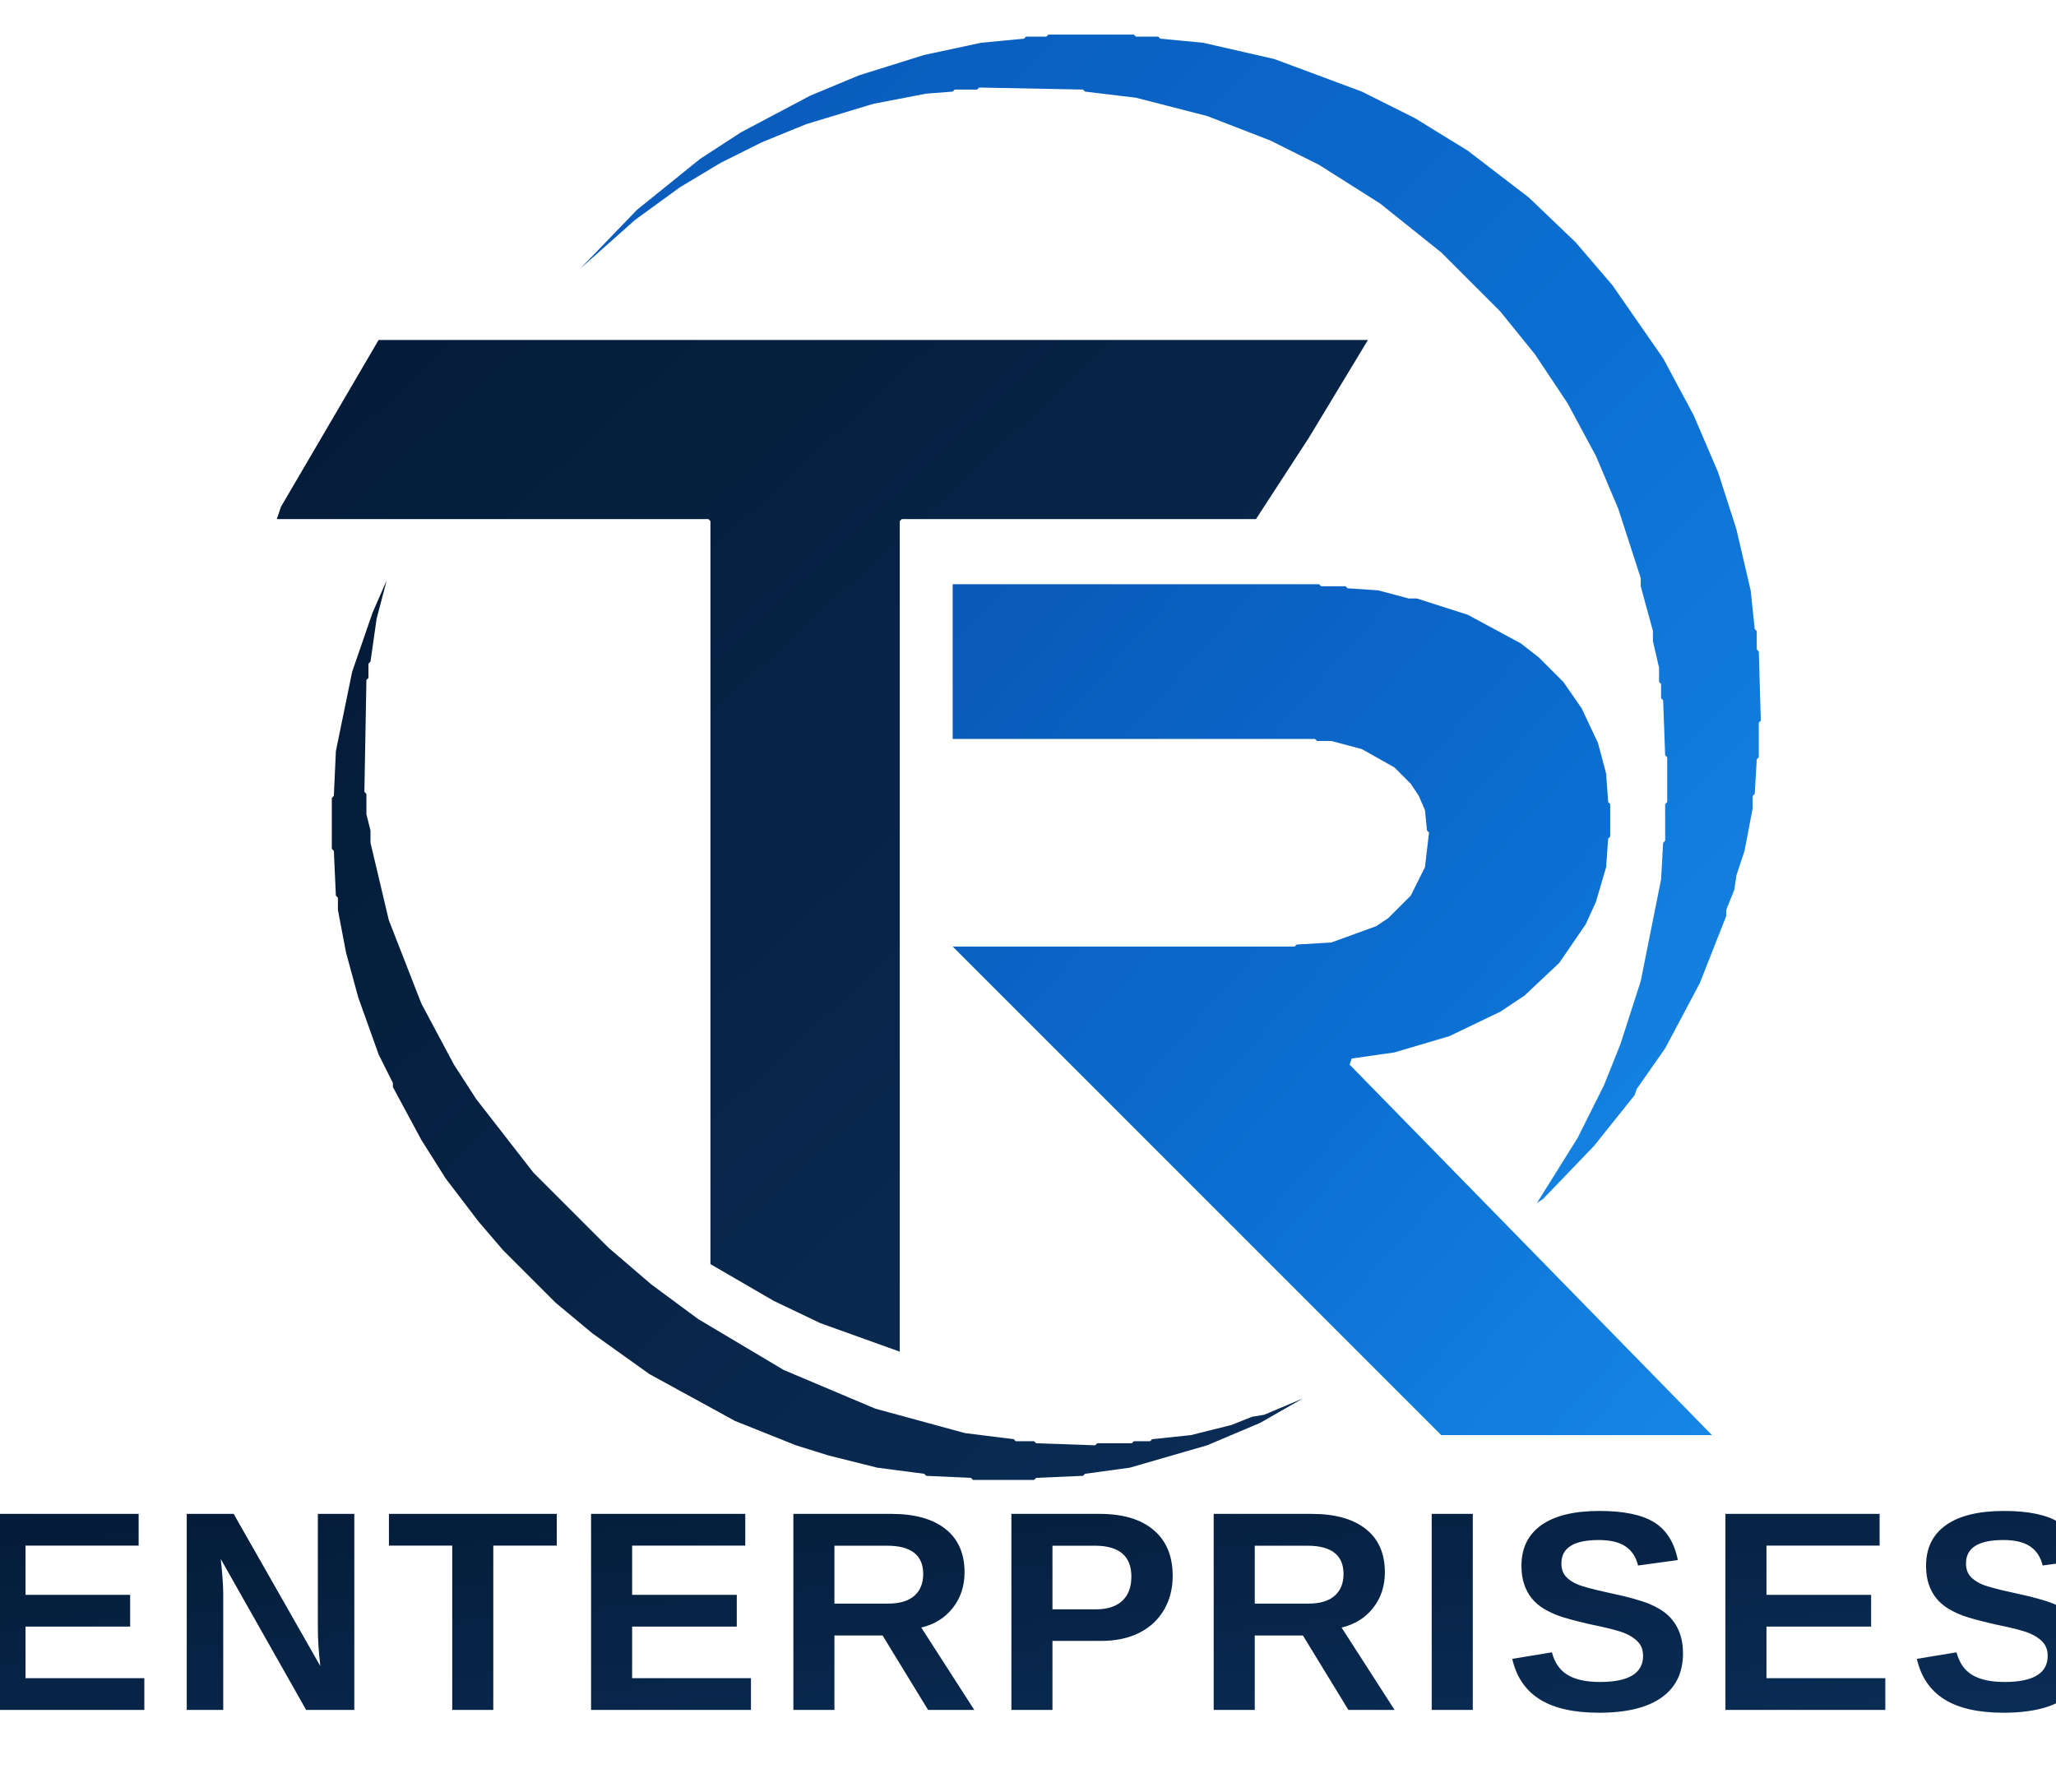
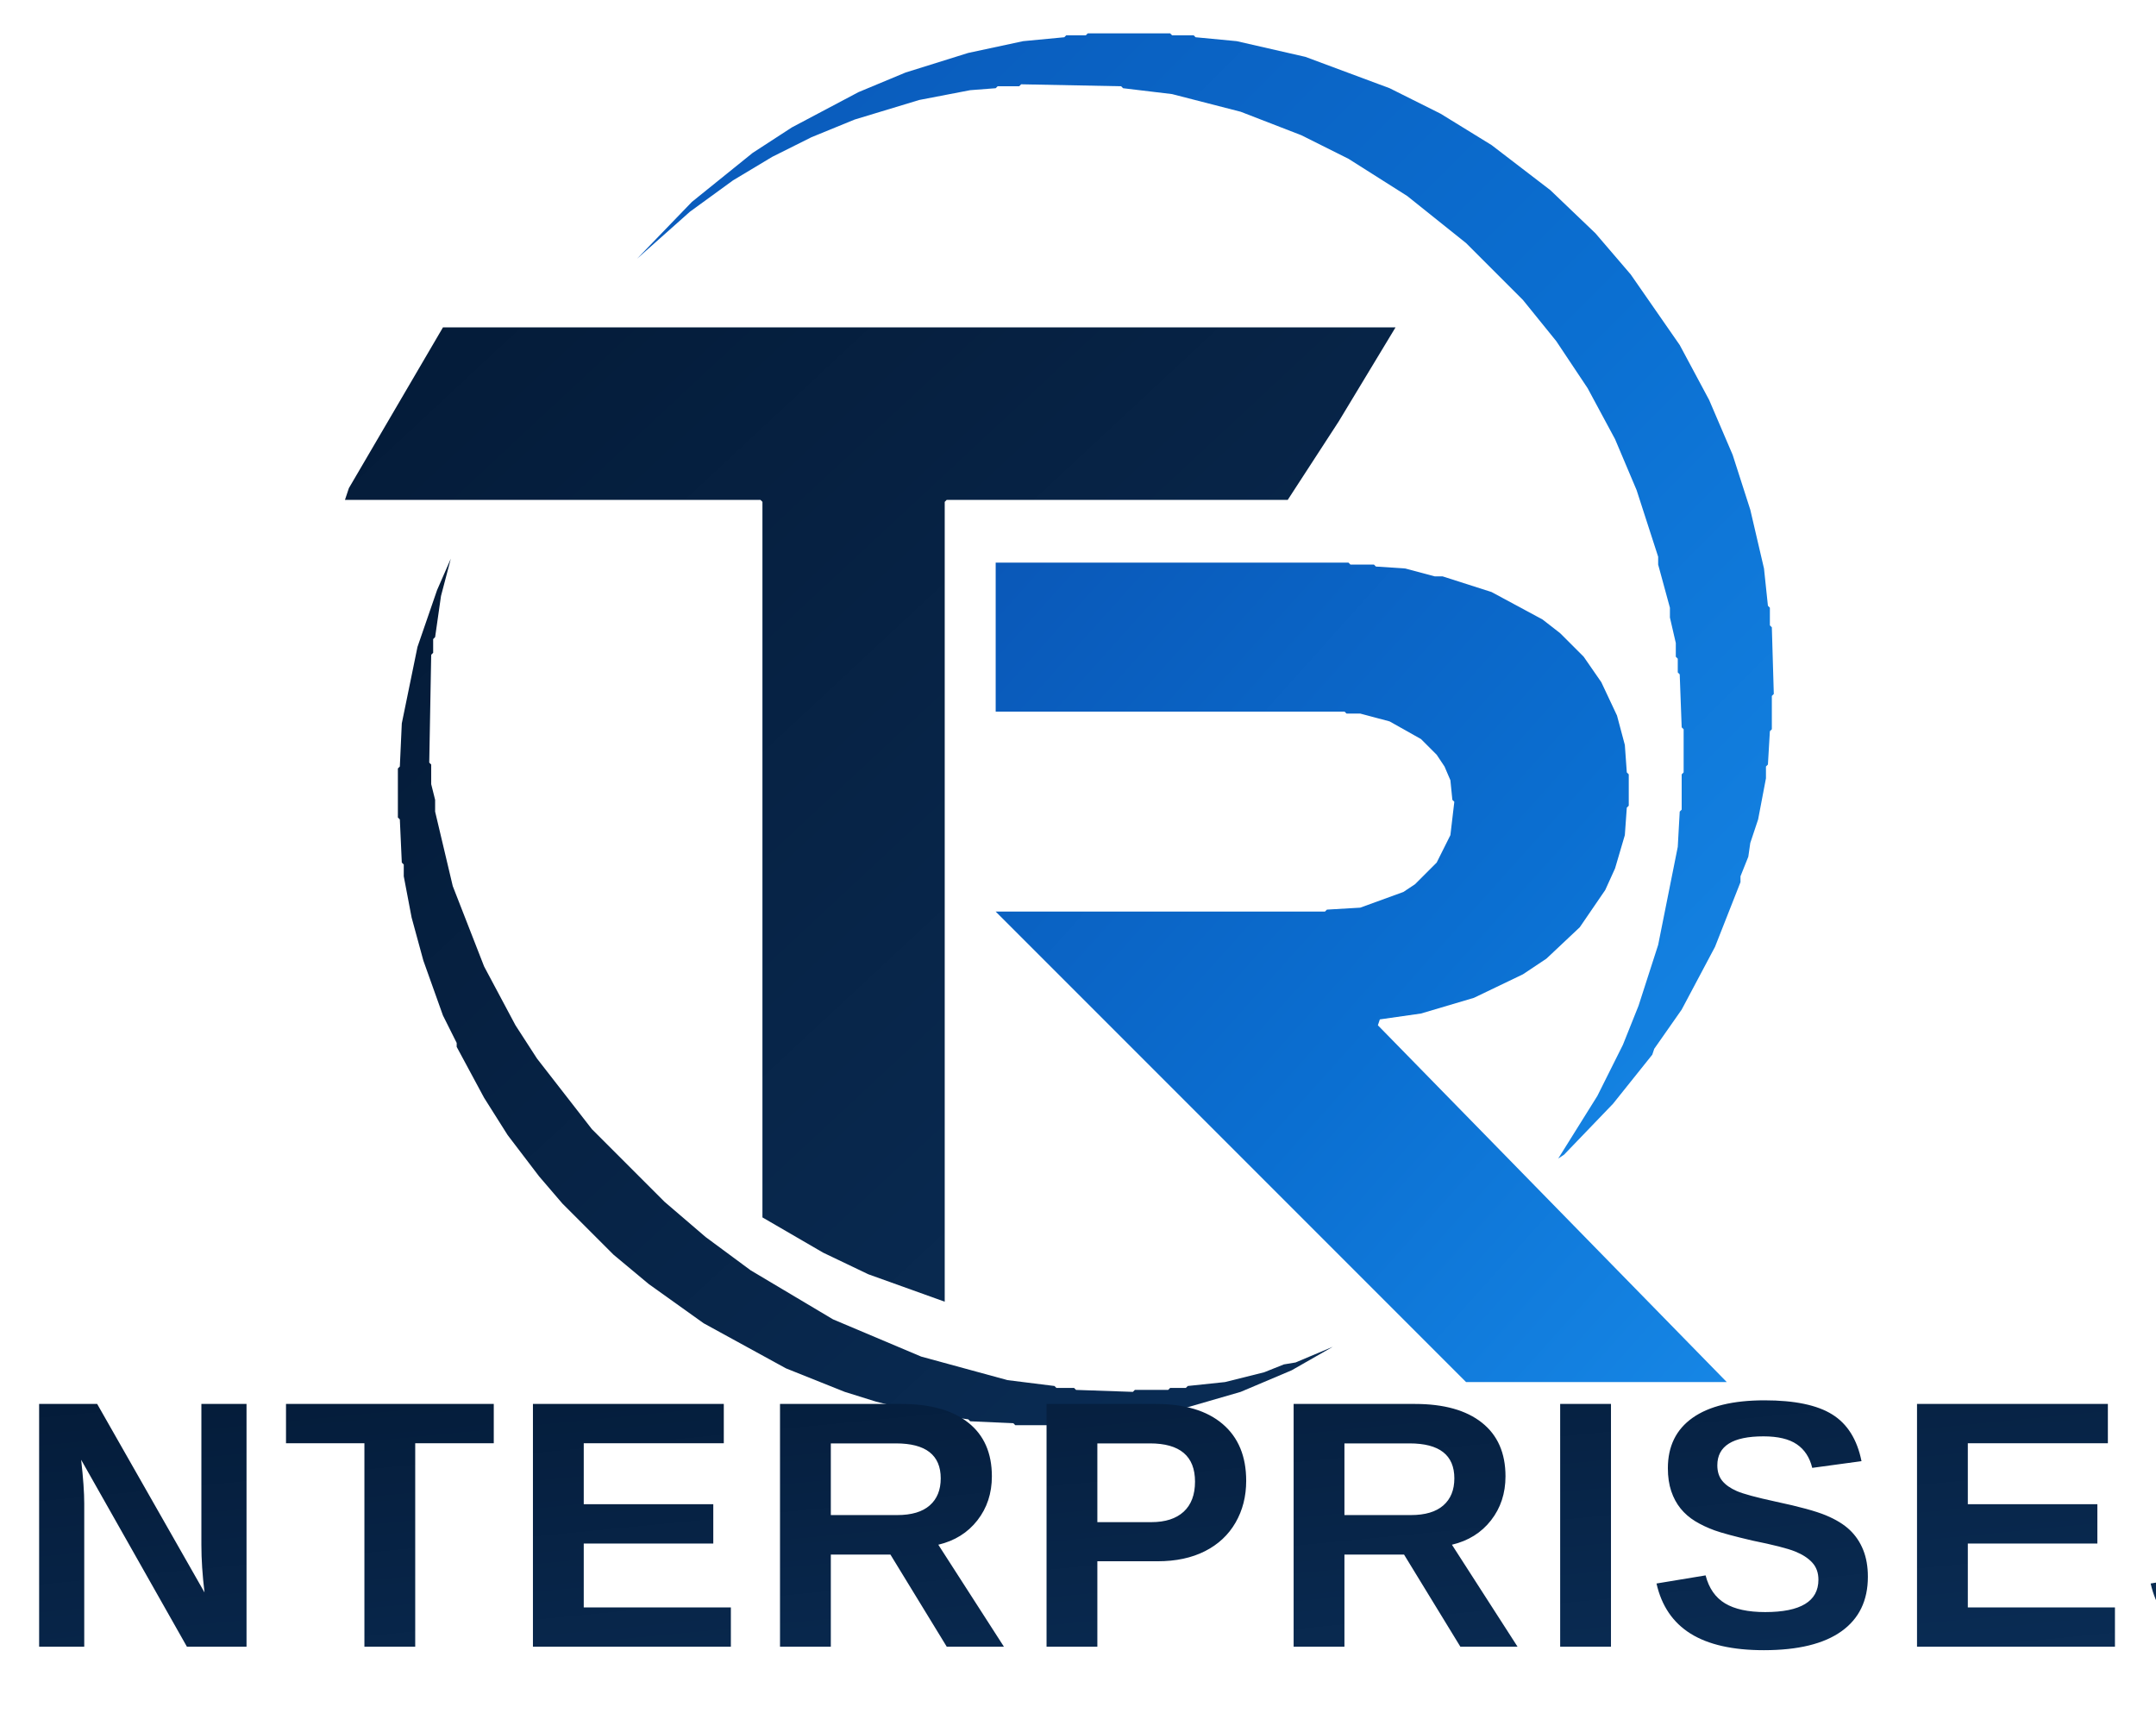
- <svg xmlns="http://www.w3.org/2000/svg" width="1010" height="880" viewBox="120 100 1010 880">
+ <svg xmlns="http://www.w3.org/2000/svg" width="1100" height="880" viewBox="80 100 1100 880">
  <defs>
    <linearGradient id="blueGrad" x1="0" y1="0" x2="1" y2="1">
      <stop offset="0%" stop-color="#0A58B8" />
      <stop offset="55%" stop-color="#0B6FD1" />
      <stop offset="100%" stop-color="#1686E5" />
    </linearGradient>
    <linearGradient id="navyGrad" x1="0" y1="0" x2="1" y2="1">
      <stop offset="0%" stop-color="#041B38" />
      <stop offset="100%" stop-color="#0A2D56" />
    </linearGradient>
  </defs>
  <g fill-rule="evenodd">
    <g fill="url(#blueGrad)">
      <path d="M433 203         L405 232 L432 208 L454 192 L474 180 L494 170         L516 161 L549 151 L575 146 L588 145 L589 144         L600 144 L601 143 L652 144 L653 145 L678 148         L713 157 L744 169 L768 181 L798 200 L828 224         L857 253 L874 274 L890 298 L904 324 L915 350         L926 384 L926 388 L932 410 L932 415 L935 428         L935 435 L936 436 L936 443 L937 444 L938 471         L939 472 L939 494 L938 495 L938 513 L937 514         L936 532 L926 582 L916 613 L908 633 L895 659         L875 691 L878 689 L903 663 L923 638 L924 635         L938 615 L955 583 L968 550 L968 547 L972 537         L973 530 L977 518 L981 497 L981 491 L982 490         L983 473 L984 472 L984 455 L985 454 L984 420         L983 419 L983 410 L982 409 L980 390 L973 360         L964 332 L952 304 L937 276 L912 240 L894 219         L871 197 L841 174 L815 158 L789 145 L746 129         L711 121 L690 119 L689 118 L678 118 L677 117         L635 117 L634 118 L624 118 L623 119 L602 121         L574 127 L542 137 L518 147 L484 165 L464 178 Z" />
    </g>
    <g fill="url(#navyGrad)">
      <path d="M306 267         L258 349 L256 355         L468 355         L469 356         L469 721         L500 739         L523 750         L562 764         L562 356         L563 355         L737 355         L763 315         L792 267 Z" />
      <path d="M310 385         L303 401 L293 430 L285 469         L284 491 L283 492 L283 517         L284 518 L285 540 L286 541 L286 547         L290 568 L296 590 L306 618 L313 632         L313 634 L327 660 L339 679 L355 700         L367 714 L393 740 L411 755 L439 775         L481 798 L511 810 L527 815 L551 821         L574 824 L575 825 L597 826 L598 827         L628 827 L629 826 L652 825 L653 824         L675 821 L713 810 L739 799 L760 787         L741 795 L735 796 L725 800 L705 805         L686 807 L685 808 L677 808 L676 809         L659 809 L658 810 L629 809 L628 808         L619 808 L618 807 L594 804 L550 792         L505 773 L463 748 L440 731 L419 713         L382 676 L354 640 L343 623 L327 593         L311 552 L302 514 L302 508 L300 500         L300 490 L299 489 L300 434 L301 433         L301 426 L302 425 L305 404 Z" />
    </g>
    <g fill="url(#blueGrad)">
      <path d="M588 387         L588 463         L766 463         L767 464         L774 464         L789 468         L805 477         L813 485         L817 491         L820 498         L821 508         L822 509         L820 526         L813 540         L802 551         L796 555         L774 563         L757 564         L756 565         L588 565         L828 805         L961 805         L783 623         L784 620         L805 617         L832 609         L857 597         L869 589         L886 573         L899 554         L904 543         L909 526         L910 512         L911 511         L911 495         L910 494         L909 480         L905 465         L897 448         L888 435         L876 423         L867 416         L841 402         L816 394         L812 394         L797 390         L782 389         L781 388         L769 388         L768 387 Z" />
    </g>
-     <g fill="url(#navyGrad)" font-family="Arial, Helvetica, sans-serif" font-size="140" font-weight="700" letter-spacing="6" text-anchor="middle">
+     <g fill="url(#navyGrad)" font-family="Arial, Helvetica, sans-serif" font-size="180" font-weight="700" letter-spacing="6" text-anchor="middle">
      <text x="627" y="940">ENTERPRISES</text>
    </g>
  </g>
</svg>
